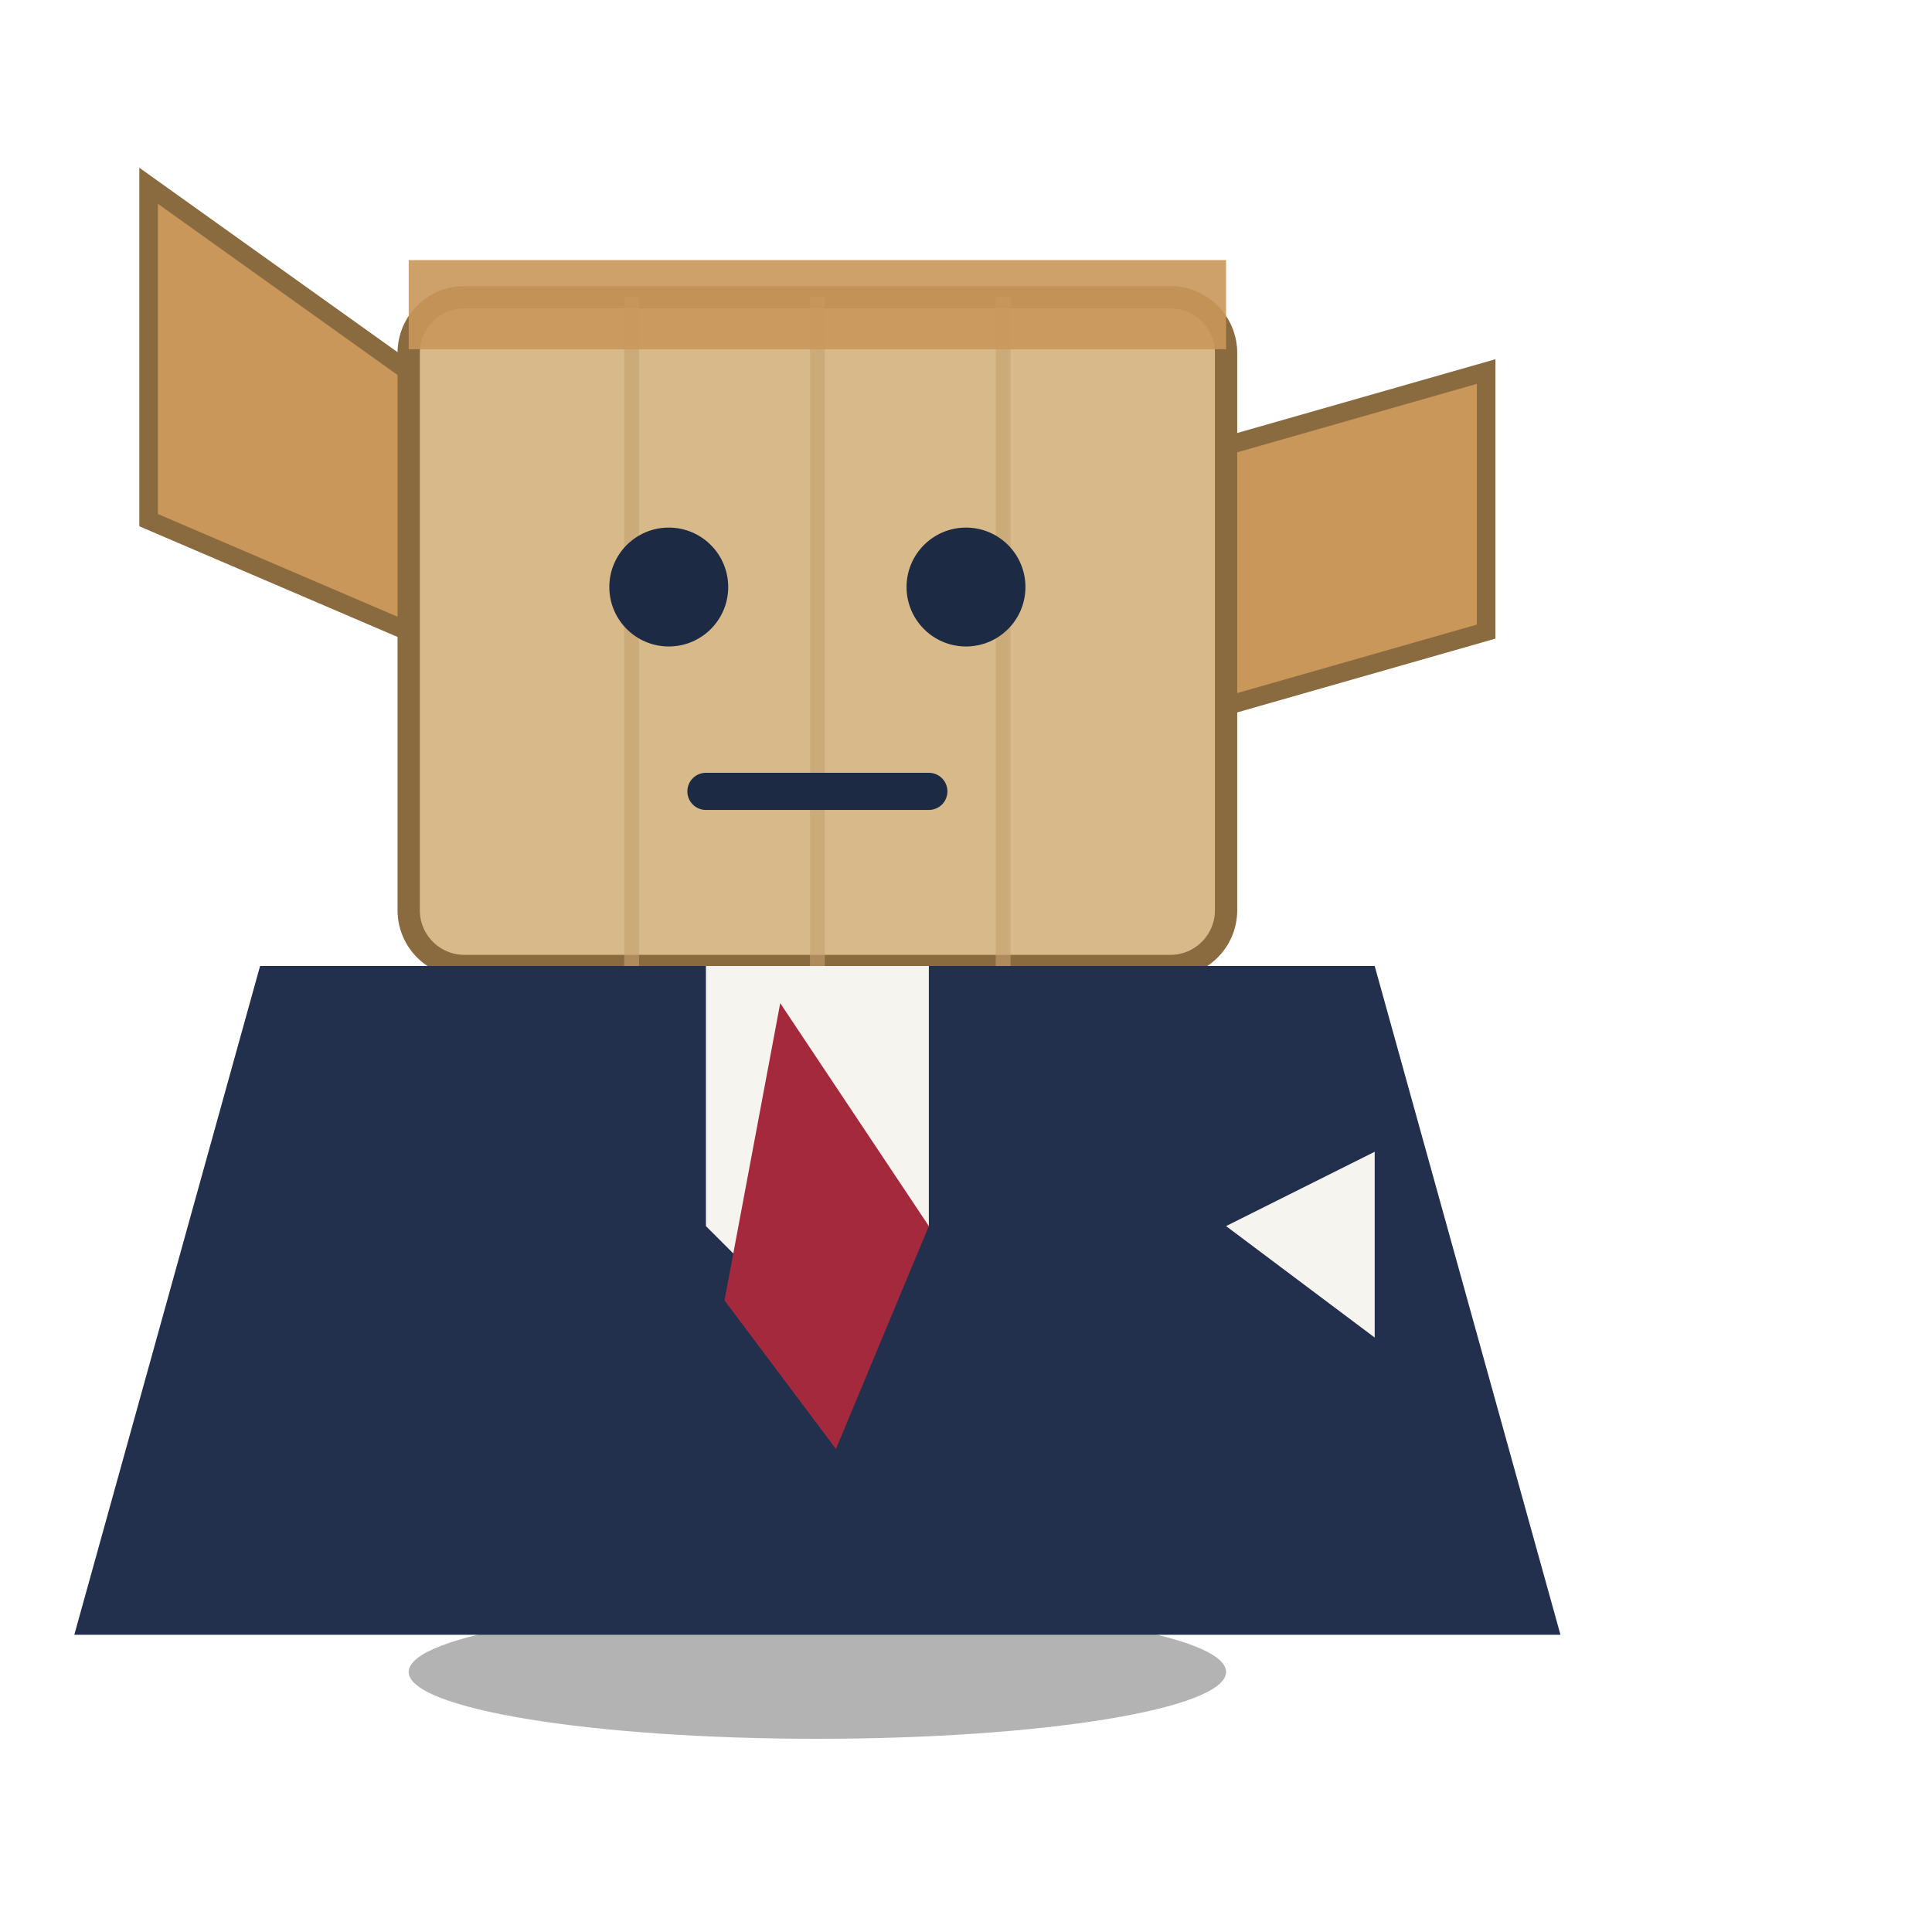
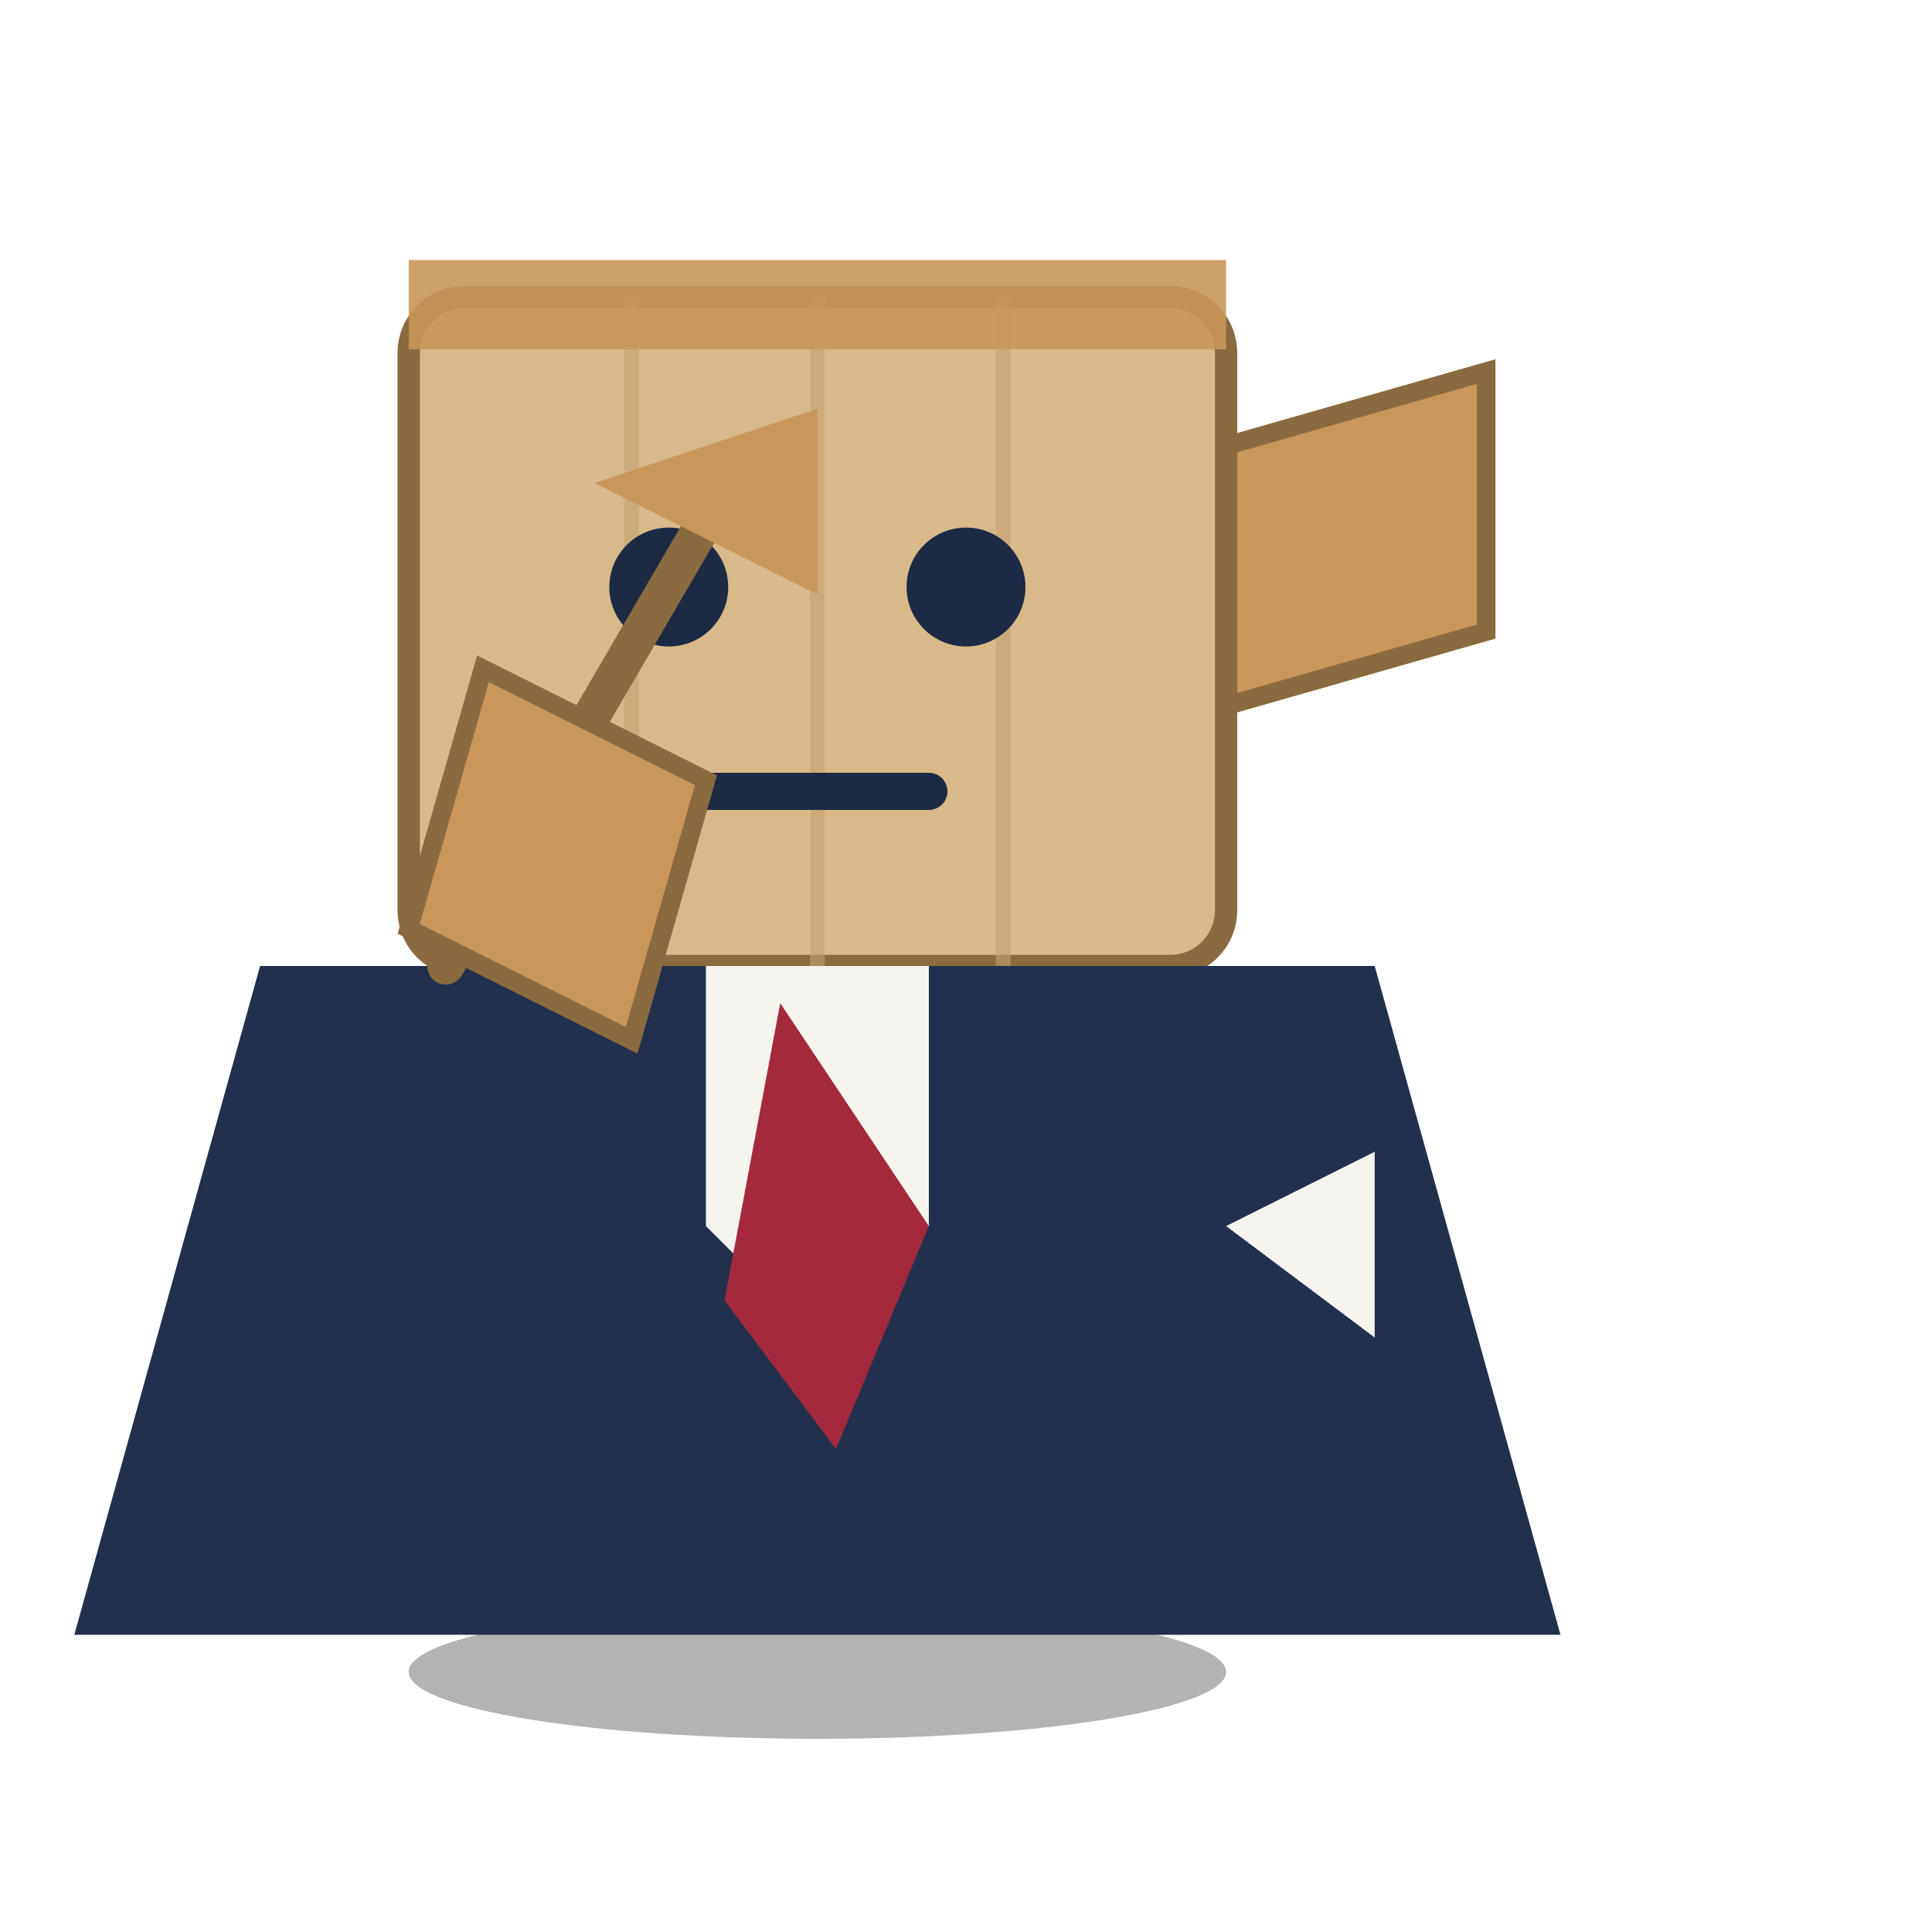
<svg xmlns="http://www.w3.org/2000/svg" viewBox="-10 -4 52 48" width="400" height="400">
  <defs>
    <style>
-       #flap-left-js { transform-box: fill-box; transform-origin: 1px 6px; animation: bd-sweep 1.1s ease-in-out infinite; }
+       #flap-left-js { transform-box: fill-box; transform-origin: 5px 18px; animation: bd-sweep 1.1s ease-in-out infinite; }
+       .bd-broom { transform-box: fill-box; transform-origin: 5px 18px; animation: bd-sweep 1.1s ease-in-out infinite; }
      @keyframes bd-sweep { 0%,100% { transform: rotate(10deg); } 50% { transform: rotate(-25deg); } }
-       .bd-broom { transform-box: fill-box; transform-origin: 4px 6px; animation: bd-sweep 1.1s ease-in-out infinite; }
    </style>
  </defs>
  <ellipse id="shadow-js" cx="12" cy="39" rx="11" ry="1.8" fill="#000000" opacity="0.3" />
  <g id="body-js">
-     <g class="bd-broom">
-       <path d="M0 30 L8 18" stroke="#8a6a3f" stroke-width="1" stroke-linecap="round" />
-       <path d="M5 17 L11 20 L11 15 Z" fill="#c9975a" />
-     </g>
-     <path id="flap-left-js" d="M1 4 L-6 -1 L-6 8 L1 11 Z" fill="#c9975a" stroke="#8a6a3f" stroke-width="0.5" />
    <path id="flap-right-js" d="M23 6 L30 4 L30 11 L23 13 Z" fill="#c9975a" stroke="#8a6a3f" stroke-width="0.5" />
    <rect x="1" y="2" width="22" height="18" rx="1.5" fill="#d8b98a" stroke="#8a6a3f" stroke-width="0.6" />
    <path d="M7 2 L7 20 M12 2 L12 20 M17 2 L17 20" stroke="#c4a172" stroke-width="0.4" opacity="0.6" />
    <rect x="1" y="1" width="22" height="2.4" fill="#c9975a" opacity="0.9" />
    <g id="eyes-js" fill="#1c2a44">
      <circle cx="8" cy="9.8" r="1.6" />
      <circle cx="16" cy="9.8" r="1.6" />
    </g>
    <path d="M9 15.3 L15 15.3" stroke="#1c2a44" stroke-width="1" fill="none" stroke-linecap="round" />
    <path d="M-3 20 L27 20 L32 38 L-8 38 Z" fill="#22304d" />
    <path d="M9 20 L15 20 L15 27 L12 30 L9 27 Z" fill="#f5f4ef" />
    <path d="M11 21 L15 27 L12.5 33 L9.5 29 Z" fill="#a4293d" />
    <path d="M23 27 L27 25 L27 30 Z" fill="#f5f4ef" />
+     <g class="bd-broom">
+       <path d="M2 20 L9 8" stroke="#8a6a3f" stroke-width="1" stroke-linecap="round" />
+       <path d="M6 7 L12 10 L12 5 Z" fill="#c9975a" />
+     </g>
+     <path id="flap-left-js" d="M9 15 L3 12 L1 19 L7 22 Z" fill="#c9975a" stroke="#8a6a3f" stroke-width="0.5" />
  </g>
</svg>
